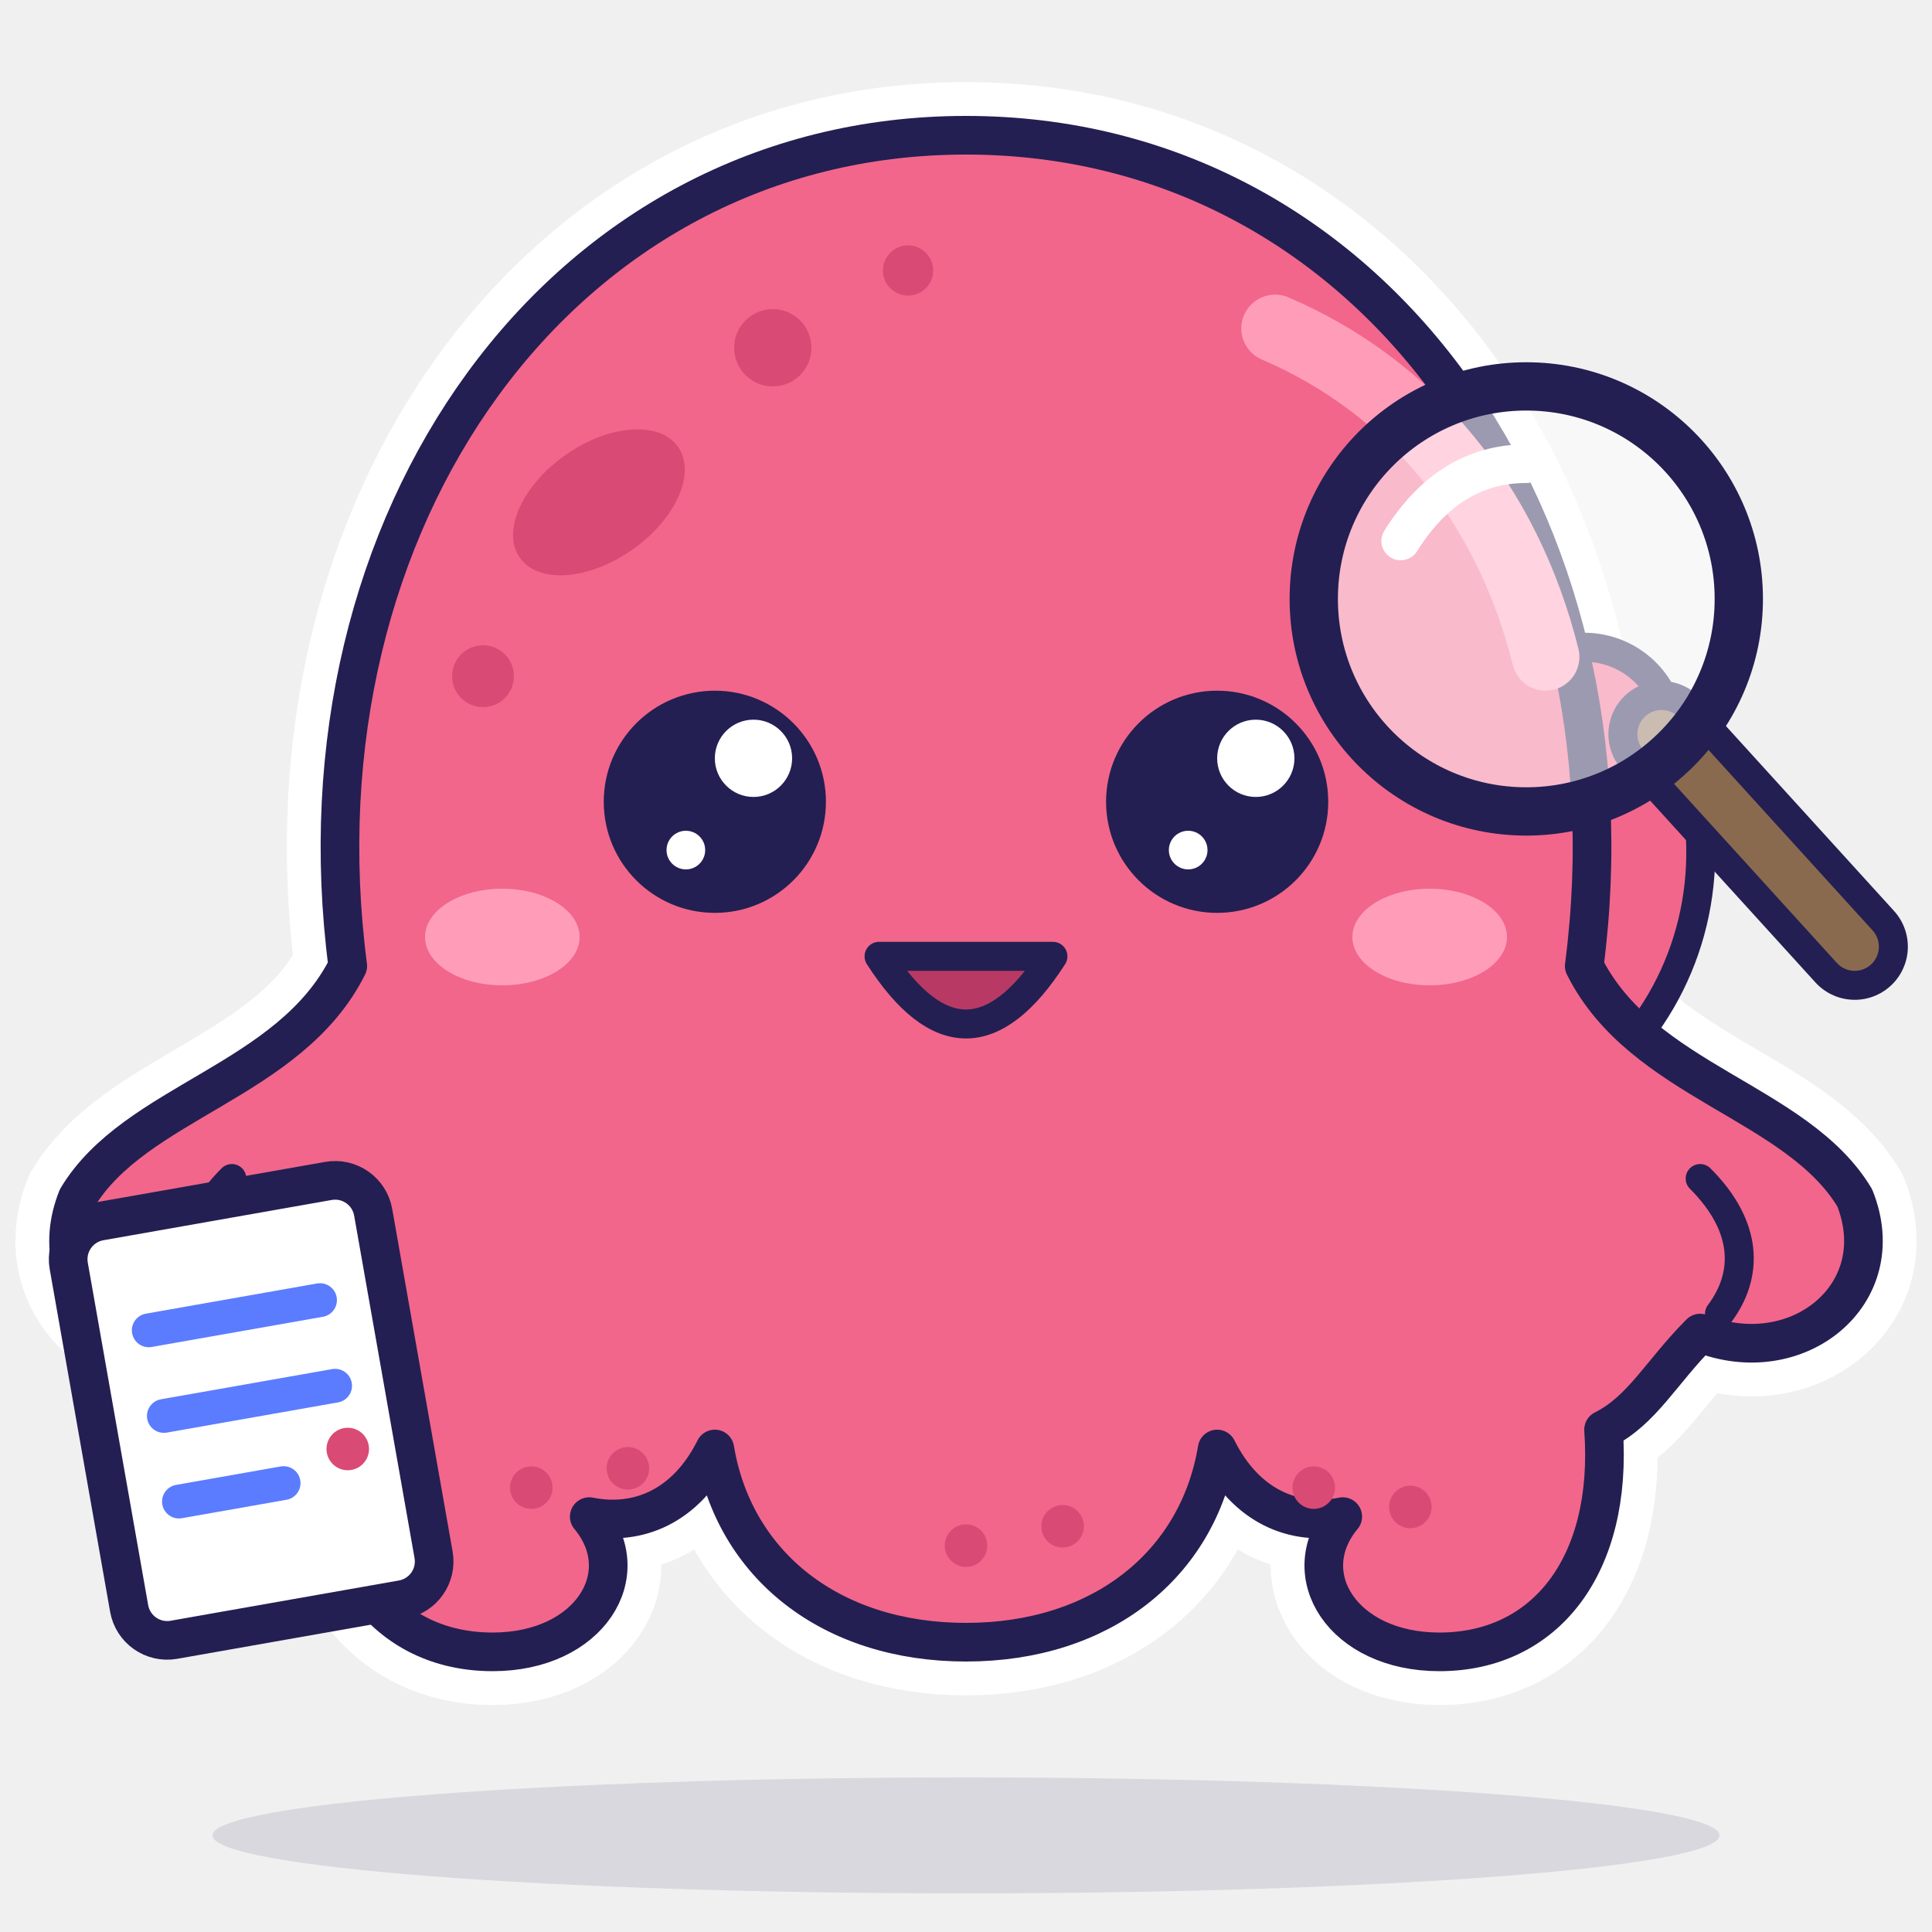
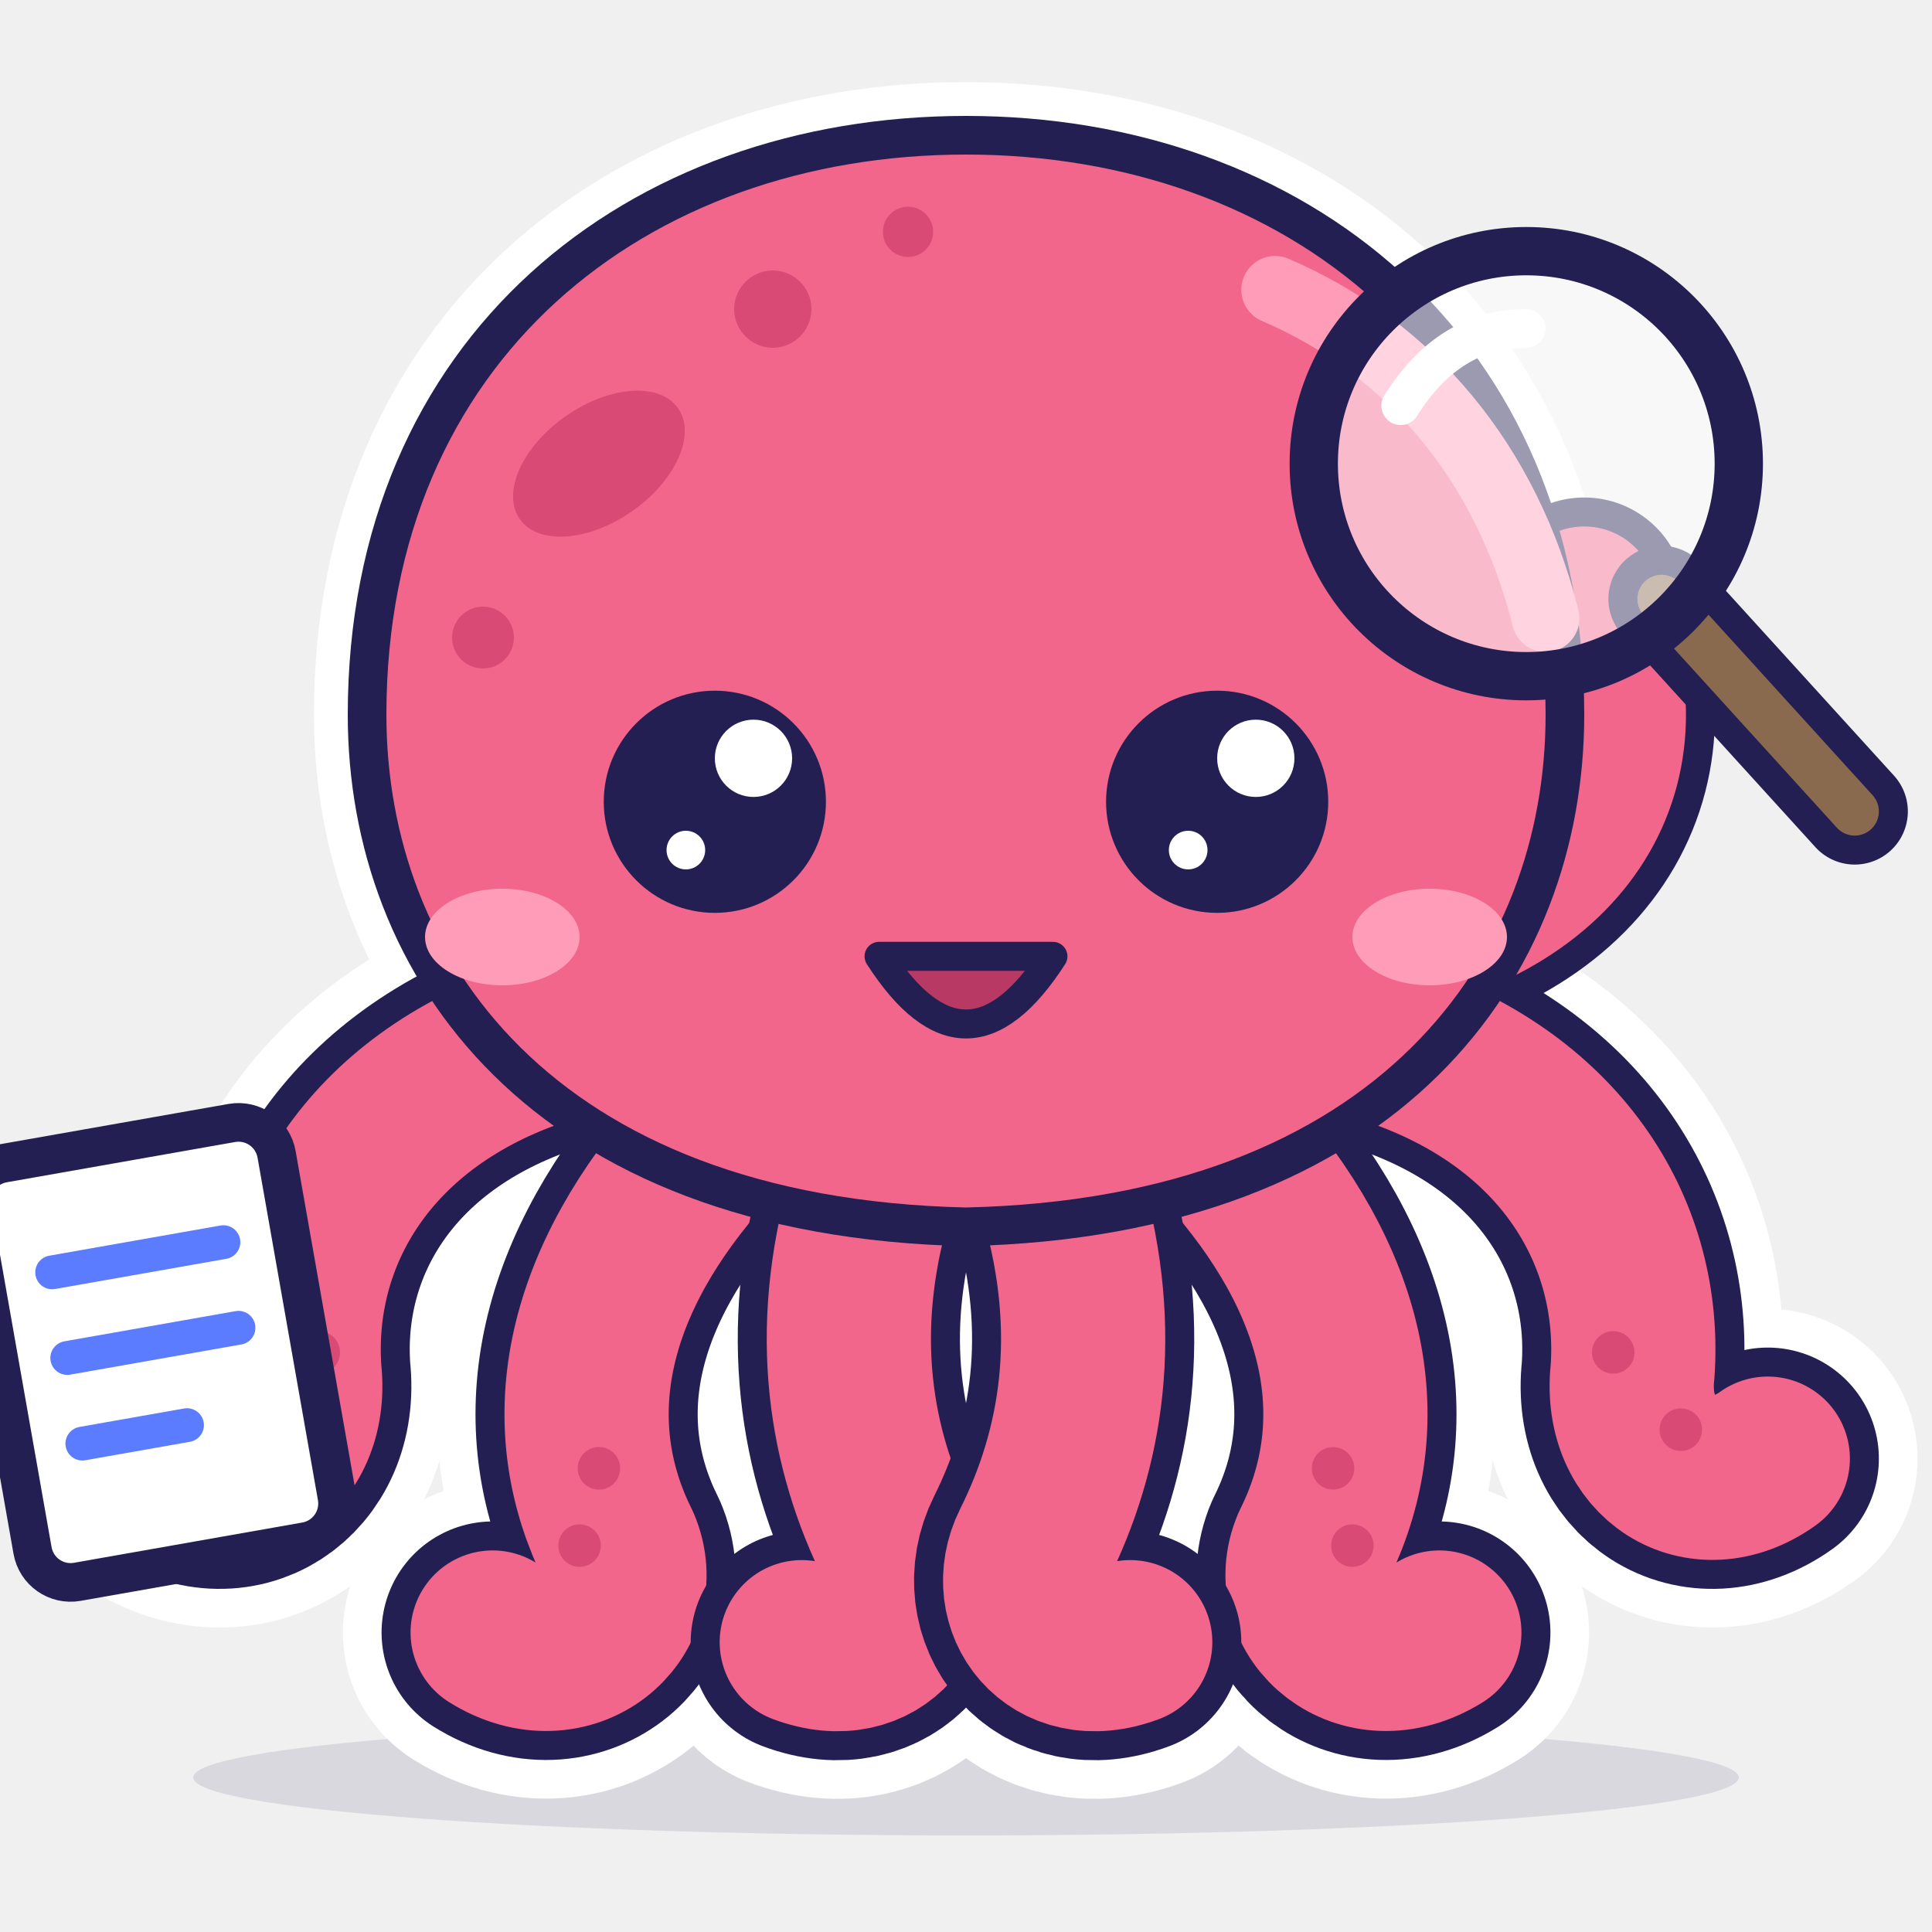
<svg xmlns="http://www.w3.org/2000/svg" viewBox="0 0 200 200" role="img" aria-label="Pouple the octopus">
-   <ellipse cx="100" cy="190" rx="78" ry="6" fill="#231F52" opacity=".12" />
-   <path d="M36 100 C30 54 58 14 100 14 C142 14 170 54 164 100 C170 112 186 114 192 124 C196 134 186 142 176 138 C172 142 170 146 166 148 C167 162 160 171 149 171 C139 171 134 163 139 157 C134 158 129 156 126 150 C124 162 114 170 100 170 C86 170 76 162 74 150 C71 156 66 158 61 157 C66 163 61 171 51 171 C40 171 33 162 34 148 C30 146 28 142 24 138 C14 142 4 134 8 124 C14 114 30 112 36 100 Z" fill="#fff" stroke="#fff" stroke-width="11" stroke-linejoin="round" />
-   <path d="M144 112 C164 108 172 92 164 76" fill="none" stroke="#231F52" stroke-width="21" stroke-linecap="round" stroke-linejoin="round" />
-   <path d="M144 112 C164 108 172 92 164 76" fill="none" stroke="#F2668B" stroke-width="15" stroke-linecap="round" stroke-linejoin="round" />
-   <path d="M56 118 C38 122 30 134 34 146" fill="none" stroke="#231F52" stroke-width="21" stroke-linecap="round" stroke-linejoin="round" />
-   <path d="M56 118 C38 122 30 134 34 146" fill="none" stroke="#F2668B" stroke-width="15" stroke-linecap="round" stroke-linejoin="round" />
-   <path d="M36 100 C30 54 58 14 100 14 C142 14 170 54 164 100 C170 112 186 114 192 124 C196 134 186 142 176 138 C172 142 170 146 166 148 C167 162 160 171 149 171 C139 171 134 163 139 157 C134 158 129 156 126 150 C124 162 114 170 100 170 C86 170 76 162 74 150 C71 156 66 158 61 157 C66 163 61 171 51 171 C40 171 33 162 34 148 C30 146 28 142 24 138 C14 142 4 134 8 124 C14 114 30 112 36 100 Z" fill="#F2668B" stroke="#231F52" stroke-width="4" stroke-linejoin="round" />
-   <path d="M176 122 C181 127 181 132 178 136" fill="none" stroke="#231F52" stroke-width="3" stroke-linecap="round" />
-   <path d="M24 122 C19 127 19 132 22 136" fill="none" stroke="#231F52" stroke-width="3" stroke-linecap="round" />
-   <path d="M132 34 C146 40 156 52 160 68" fill="none" stroke="#FF9DB8" stroke-width="7" stroke-linecap="round" />
-   <ellipse cx="62" cy="52" rx="10" ry="6" transform="rotate(-35 62 52)" fill="#D94A74" />
-   <circle cx="80" cy="36" r="4" fill="#D94A74" />
-   <circle cx="50" cy="70" r="3.2" fill="#D94A74" />
-   <circle cx="94" cy="28" r="2.6" fill="#D94A74" />
-   <circle cx="146" cy="156" r="2.2" fill="#D94A74" />
-   <circle cx="136" cy="154" r="2.2" fill="#D94A74" />
-   <circle cx="100" cy="160" r="2.2" fill="#D94A74" />
-   <circle cx="110" cy="158" r="2.2" fill="#D94A74" />
-   <circle cx="55" cy="154" r="2.2" fill="#D94A74" />
-   <circle cx="65" cy="152" r="2.2" fill="#D94A74" />
+   <ellipse cx="100" cy="184" rx="80" ry="6" fill="#231F52" opacity=".12" />
+   <path d="M56 108 C38 114 30 128 31 142 C32 151 24 156 17 151" fill="none" stroke="#fff" stroke-width="31" stroke-linecap="round" stroke-linejoin="round" />
+   <path d="M72 120 C60 134 58 148 64 160 C67 167 59 174 51 169" fill="none" stroke="#fff" stroke-width="31" stroke-linecap="round" stroke-linejoin="round" />
+   <path d="M90 124 C86 138 88 150 93 160 C96 166 91 173 83 170" fill="none" stroke="#fff" stroke-width="31" stroke-linecap="round" stroke-linejoin="round" />
+   <path d="M144 108 C162 114 170 128 169 142 C168 151 176 156 183 151" fill="none" stroke="#fff" stroke-width="31" stroke-linecap="round" stroke-linejoin="round" />
+   <path d="M128 120 C140 134 142 148 136 160 C133 167 141 174 149 169" fill="none" stroke="#fff" stroke-width="31" stroke-linecap="round" stroke-linejoin="round" />
+   <path d="M110 124 C114 138 112 150 107 160 C104 166 109 173 117 170" fill="none" stroke="#fff" stroke-width="31" stroke-linecap="round" stroke-linejoin="round" />
+   <path d="M38 74 C38 36 66 14 100 14 C134 14 162 36 162 74 C162 100 144 126 100 127 C56 126 38 100 38 74 Z" fill="#fff" stroke="#fff" stroke-width="11" stroke-linejoin="round" />
+   <path d="M142 98 C164 94 172 78 164 62" fill="none" stroke="#231F52" stroke-width="21" stroke-linecap="round" stroke-linejoin="round" />
+   <path d="M142 98 C164 94 172 78 164 62" fill="none" stroke="#F2668B" stroke-width="15" stroke-linecap="round" stroke-linejoin="round" />
+   <path d="M56 108 C38 114 30 128 31 142 C32 151 24 156 17 151" fill="none" stroke="#231F52" stroke-width="23" stroke-linecap="round" stroke-linejoin="round" />
+   <path d="M56 108 C38 114 30 128 31 142 C32 151 24 156 17 151" fill="none" stroke="#F2668B" stroke-width="17" stroke-linecap="round" stroke-linejoin="round" />
+   <path d="M72 120 C60 134 58 148 64 160 C67 167 59 174 51 169" fill="none" stroke="#231F52" stroke-width="23" stroke-linecap="round" stroke-linejoin="round" />
+   <path d="M72 120 C60 134 58 148 64 160 C67 167 59 174 51 169" fill="none" stroke="#F2668B" stroke-width="17" stroke-linecap="round" stroke-linejoin="round" />
+   <path d="M90 124 C86 138 88 150 93 160 C96 166 91 173 83 170" fill="none" stroke="#231F52" stroke-width="23" stroke-linecap="round" stroke-linejoin="round" />
+   <path d="M90 124 C86 138 88 150 93 160 C96 166 91 173 83 170" fill="none" stroke="#F2668B" stroke-width="17" stroke-linecap="round" stroke-linejoin="round" />
+   <path d="M144 108 C162 114 170 128 169 142 C168 151 176 156 183 151" fill="none" stroke="#231F52" stroke-width="23" stroke-linecap="round" stroke-linejoin="round" />
+   <path d="M144 108 C162 114 170 128 169 142 C168 151 176 156 183 151" fill="none" stroke="#F2668B" stroke-width="17" stroke-linecap="round" stroke-linejoin="round" />
+   <path d="M128 120 C140 134 142 148 136 160 C133 167 141 174 149 169" fill="none" stroke="#231F52" stroke-width="23" stroke-linecap="round" stroke-linejoin="round" />
+   <path d="M128 120 C140 134 142 148 136 160 C133 167 141 174 149 169" fill="none" stroke="#F2668B" stroke-width="17" stroke-linecap="round" stroke-linejoin="round" />
+   <path d="M110 124 C114 138 112 150 107 160 C104 166 109 173 117 170" fill="none" stroke="#231F52" stroke-width="23" stroke-linecap="round" stroke-linejoin="round" />
+   <path d="M110 124 C114 138 112 150 107 160 C104 166 109 173 117 170" fill="none" stroke="#F2668B" stroke-width="17" stroke-linecap="round" stroke-linejoin="round" />
+   <path d="M38 74 C38 36 66 14 100 14 C134 14 162 36 162 74 C162 100 144 126 100 127 C56 126 38 100 38 74 Z" fill="#F2668B" stroke="#231F52" stroke-width="4" stroke-linejoin="round" />
+   <path d="M132 30 C146 36 156 48 160 64" fill="none" stroke="#FF9DB8" stroke-width="7" stroke-linecap="round" />
+   <ellipse cx="62" cy="48" rx="10" ry="6" transform="rotate(-35 62 48)" fill="#D94A74" />
+   <circle cx="80" cy="32" r="4" fill="#D94A74" />
+   <circle cx="50" cy="66" r="3.2" fill="#D94A74" />
+   <circle cx="94" cy="24" r="2.6" fill="#D94A74" />
+   <circle cx="26" cy="148" r="2.2" fill="#D94A74" />
+   <circle cx="33" cy="140" r="2.2" fill="#D94A74" />
+   <circle cx="174" cy="148" r="2.2" fill="#D94A74" />
+   <circle cx="167" cy="140" r="2.2" fill="#D94A74" />
+   <circle cx="60" cy="160" r="2.2" fill="#D94A74" />
+   <circle cx="62" cy="152" r="2.2" fill="#D94A74" />
+   <circle cx="140" cy="160" r="2.2" fill="#D94A74" />
+   <circle cx="138" cy="152" r="2.2" fill="#D94A74" />
  <g transform="translate(0 -15)">
    <ellipse cx="52" cy="112" rx="8" ry="5" fill="#FF9DB8" />
    <ellipse cx="148" cy="112" rx="8" ry="5" fill="#FF9DB8" />
    <circle cx="74" cy="98" r="11.5" fill="#231F52" />
    <circle cx="126" cy="98" r="11.5" fill="#231F52" />
    <circle cx="78" cy="93.5" r="4" fill="#fff" />
    <circle cx="130" cy="93.5" r="4" fill="#fff" />
    <circle cx="71" cy="103" r="2" fill="#fff" />
    <circle cx="123" cy="103" r="2" fill="#fff" />
    <path d="M91 114 Q100 128 109 114 Z" fill="#B83A64" stroke="#231F52" stroke-width="3" stroke-linejoin="round" />
  </g>
-   <g transform="rotate(-10 26 146)">
-     <rect x="10" y="124" width="32" height="44" rx="4" fill="#FFFFFF" stroke="#231F52" stroke-width="4" />
-     <path d="M17 136 h18 M17 145 h18 M17 154 h11" stroke="#5B7CFF" stroke-width="3.5" stroke-linecap="round" />
+   <g transform="rotate(-10 16 140)">
+     <rect x="0" y="118" width="32" height="44" rx="4" fill="#FFFFFF" stroke="#231F52" stroke-width="4" />
+     <path d="M7 130 h18 M7 139 h18 M7 148 h11" stroke="#5B7CFF" stroke-width="3.5" stroke-linecap="round" />
  </g>
-   <path d="M172 76 L192 98" stroke="#231F52" stroke-width="11" stroke-linecap="round" />
-   <path d="M172 76 L192 98" stroke="#8A6A4F" stroke-width="5" stroke-linecap="round" />
-   <circle cx="158" cy="62" r="22" fill="#fff" fill-opacity=".55" stroke="#231F52" stroke-width="5" />
-   <path d="M145 56 Q150 48 158 48" fill="none" stroke="#fff" stroke-width="4" stroke-linecap="round" />
-   <circle cx="36" cy="150" r="2.2" fill="#D94A74" />
+   <path d="M172 62 L192 84" stroke="#231F52" stroke-width="11" stroke-linecap="round" />
+   <path d="M172 62 L192 84" stroke="#8A6A4F" stroke-width="5" stroke-linecap="round" />
+   <circle cx="158" cy="48" r="22" fill="#fff" fill-opacity=".55" stroke="#231F52" stroke-width="5" />
+   <path d="M145 42 Q150 34 158 34" fill="none" stroke="#fff" stroke-width="4" stroke-linecap="round" />
</svg>
